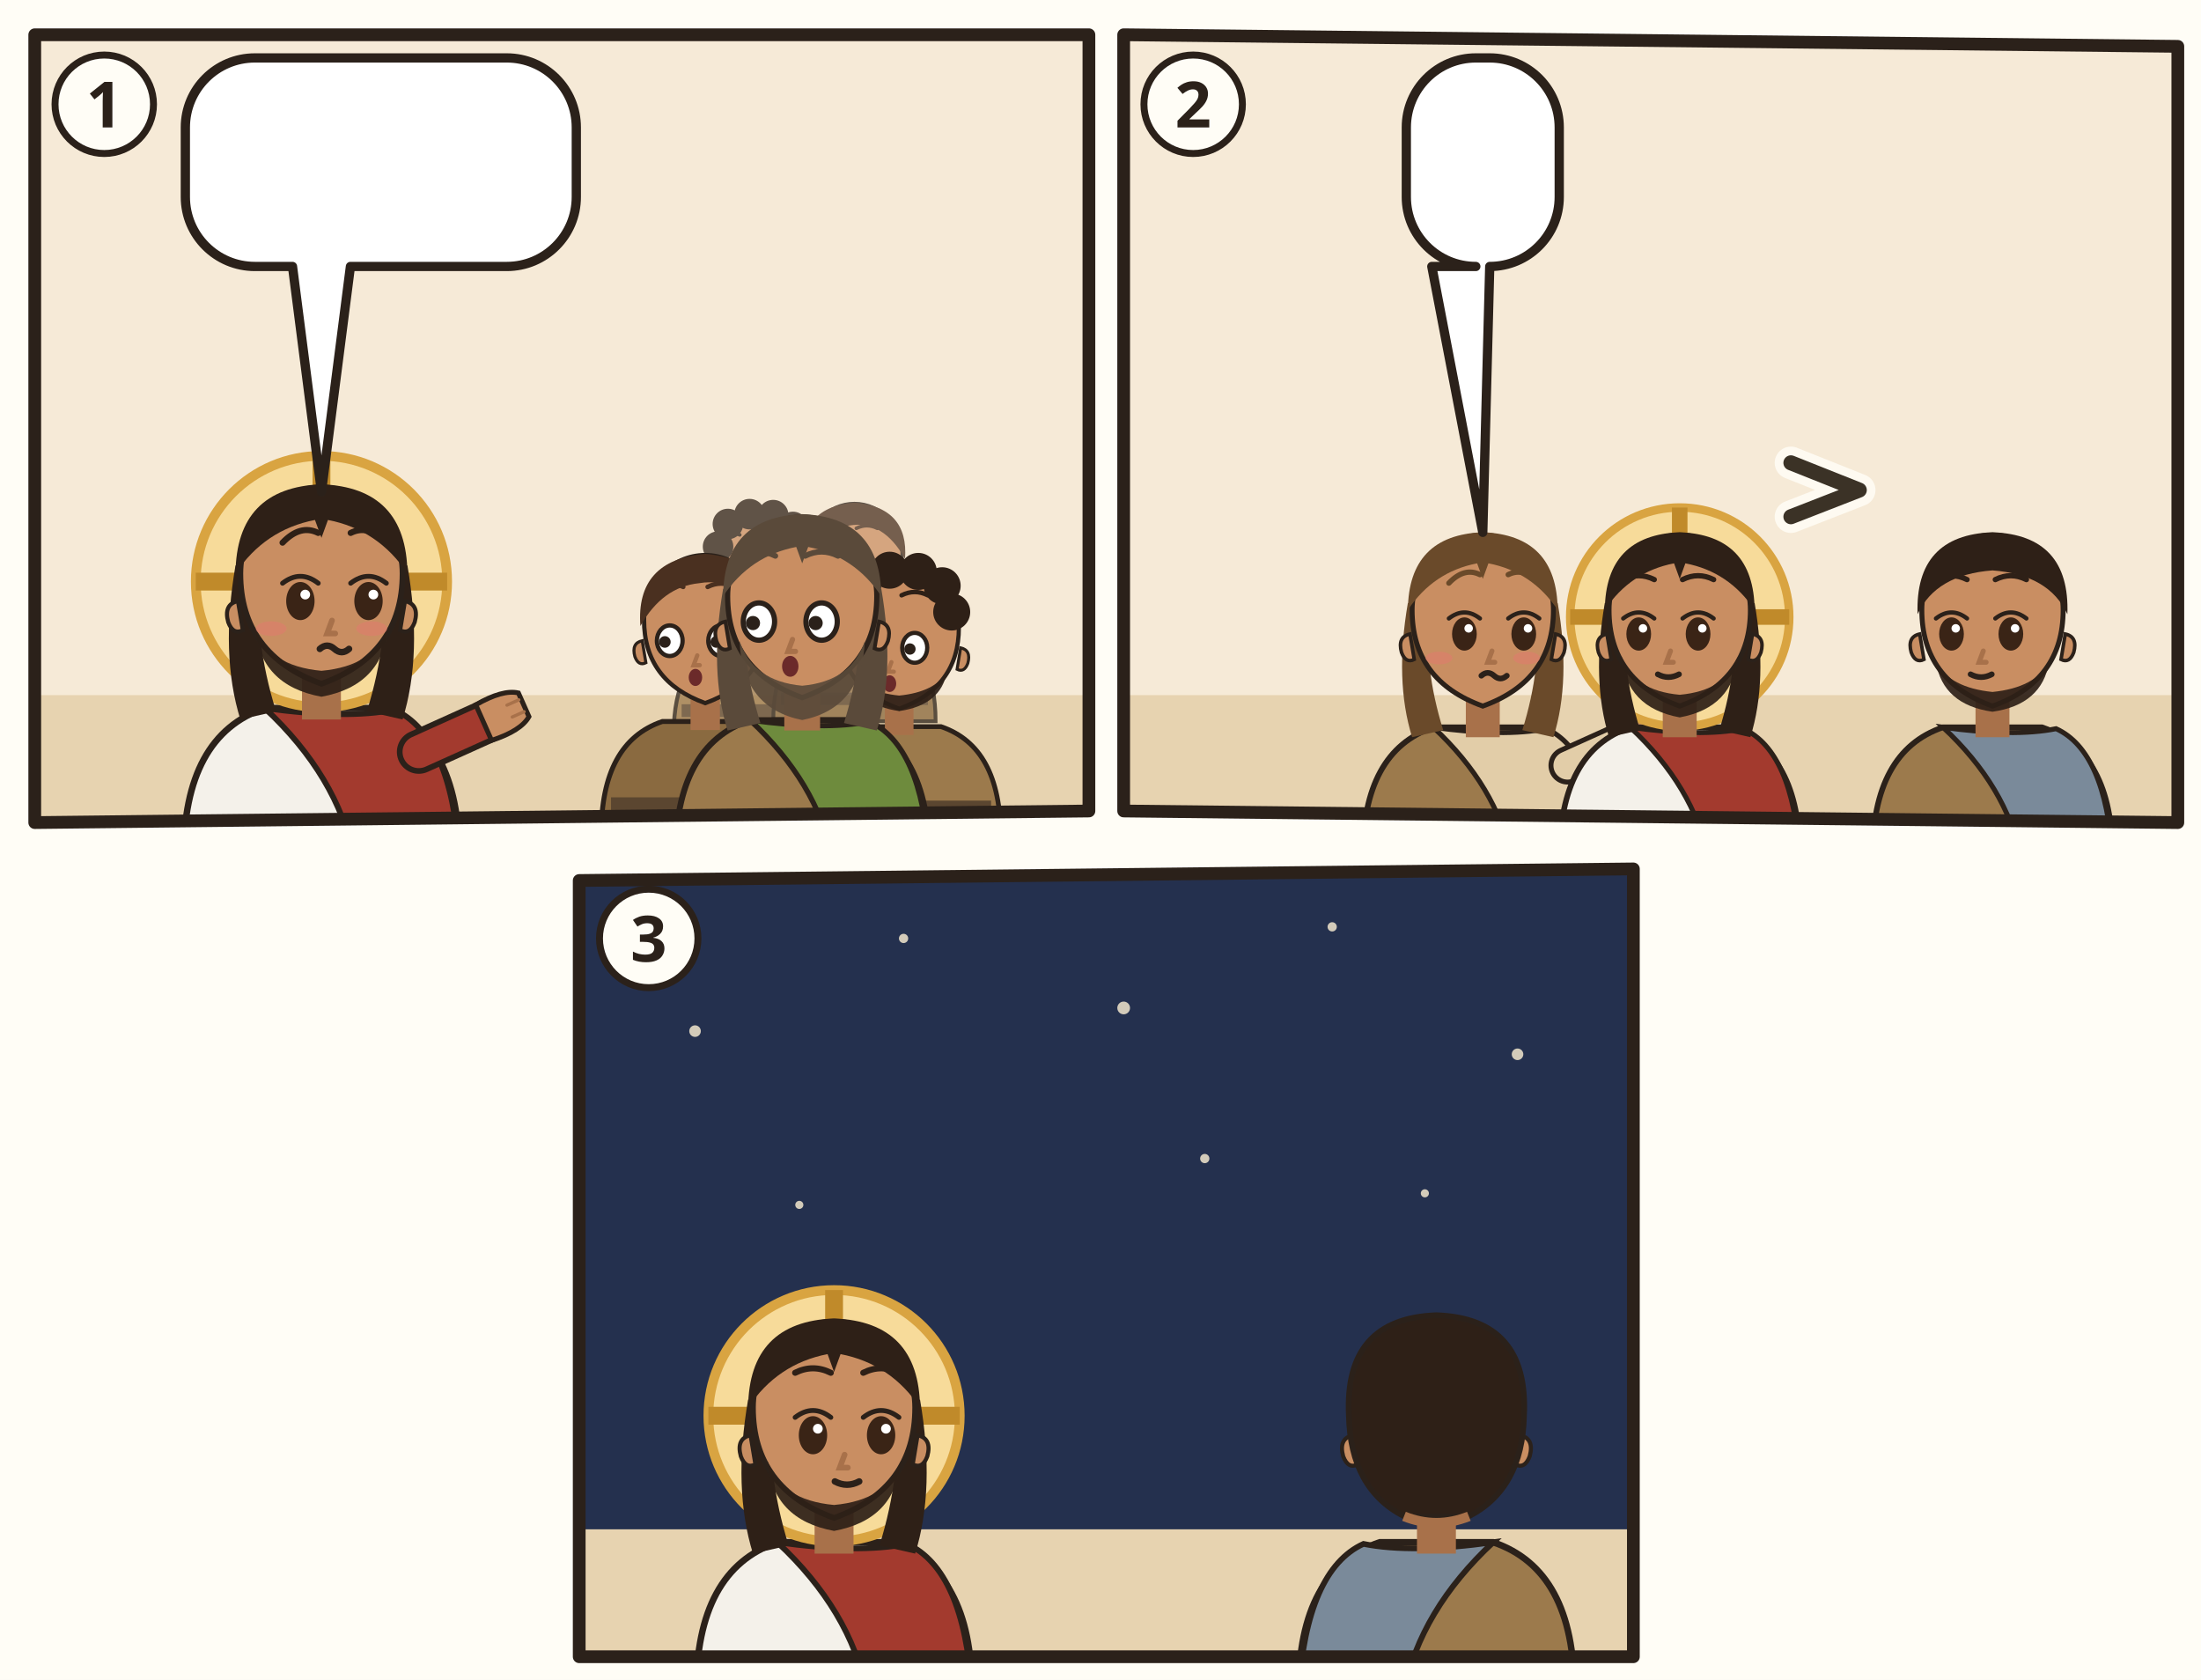
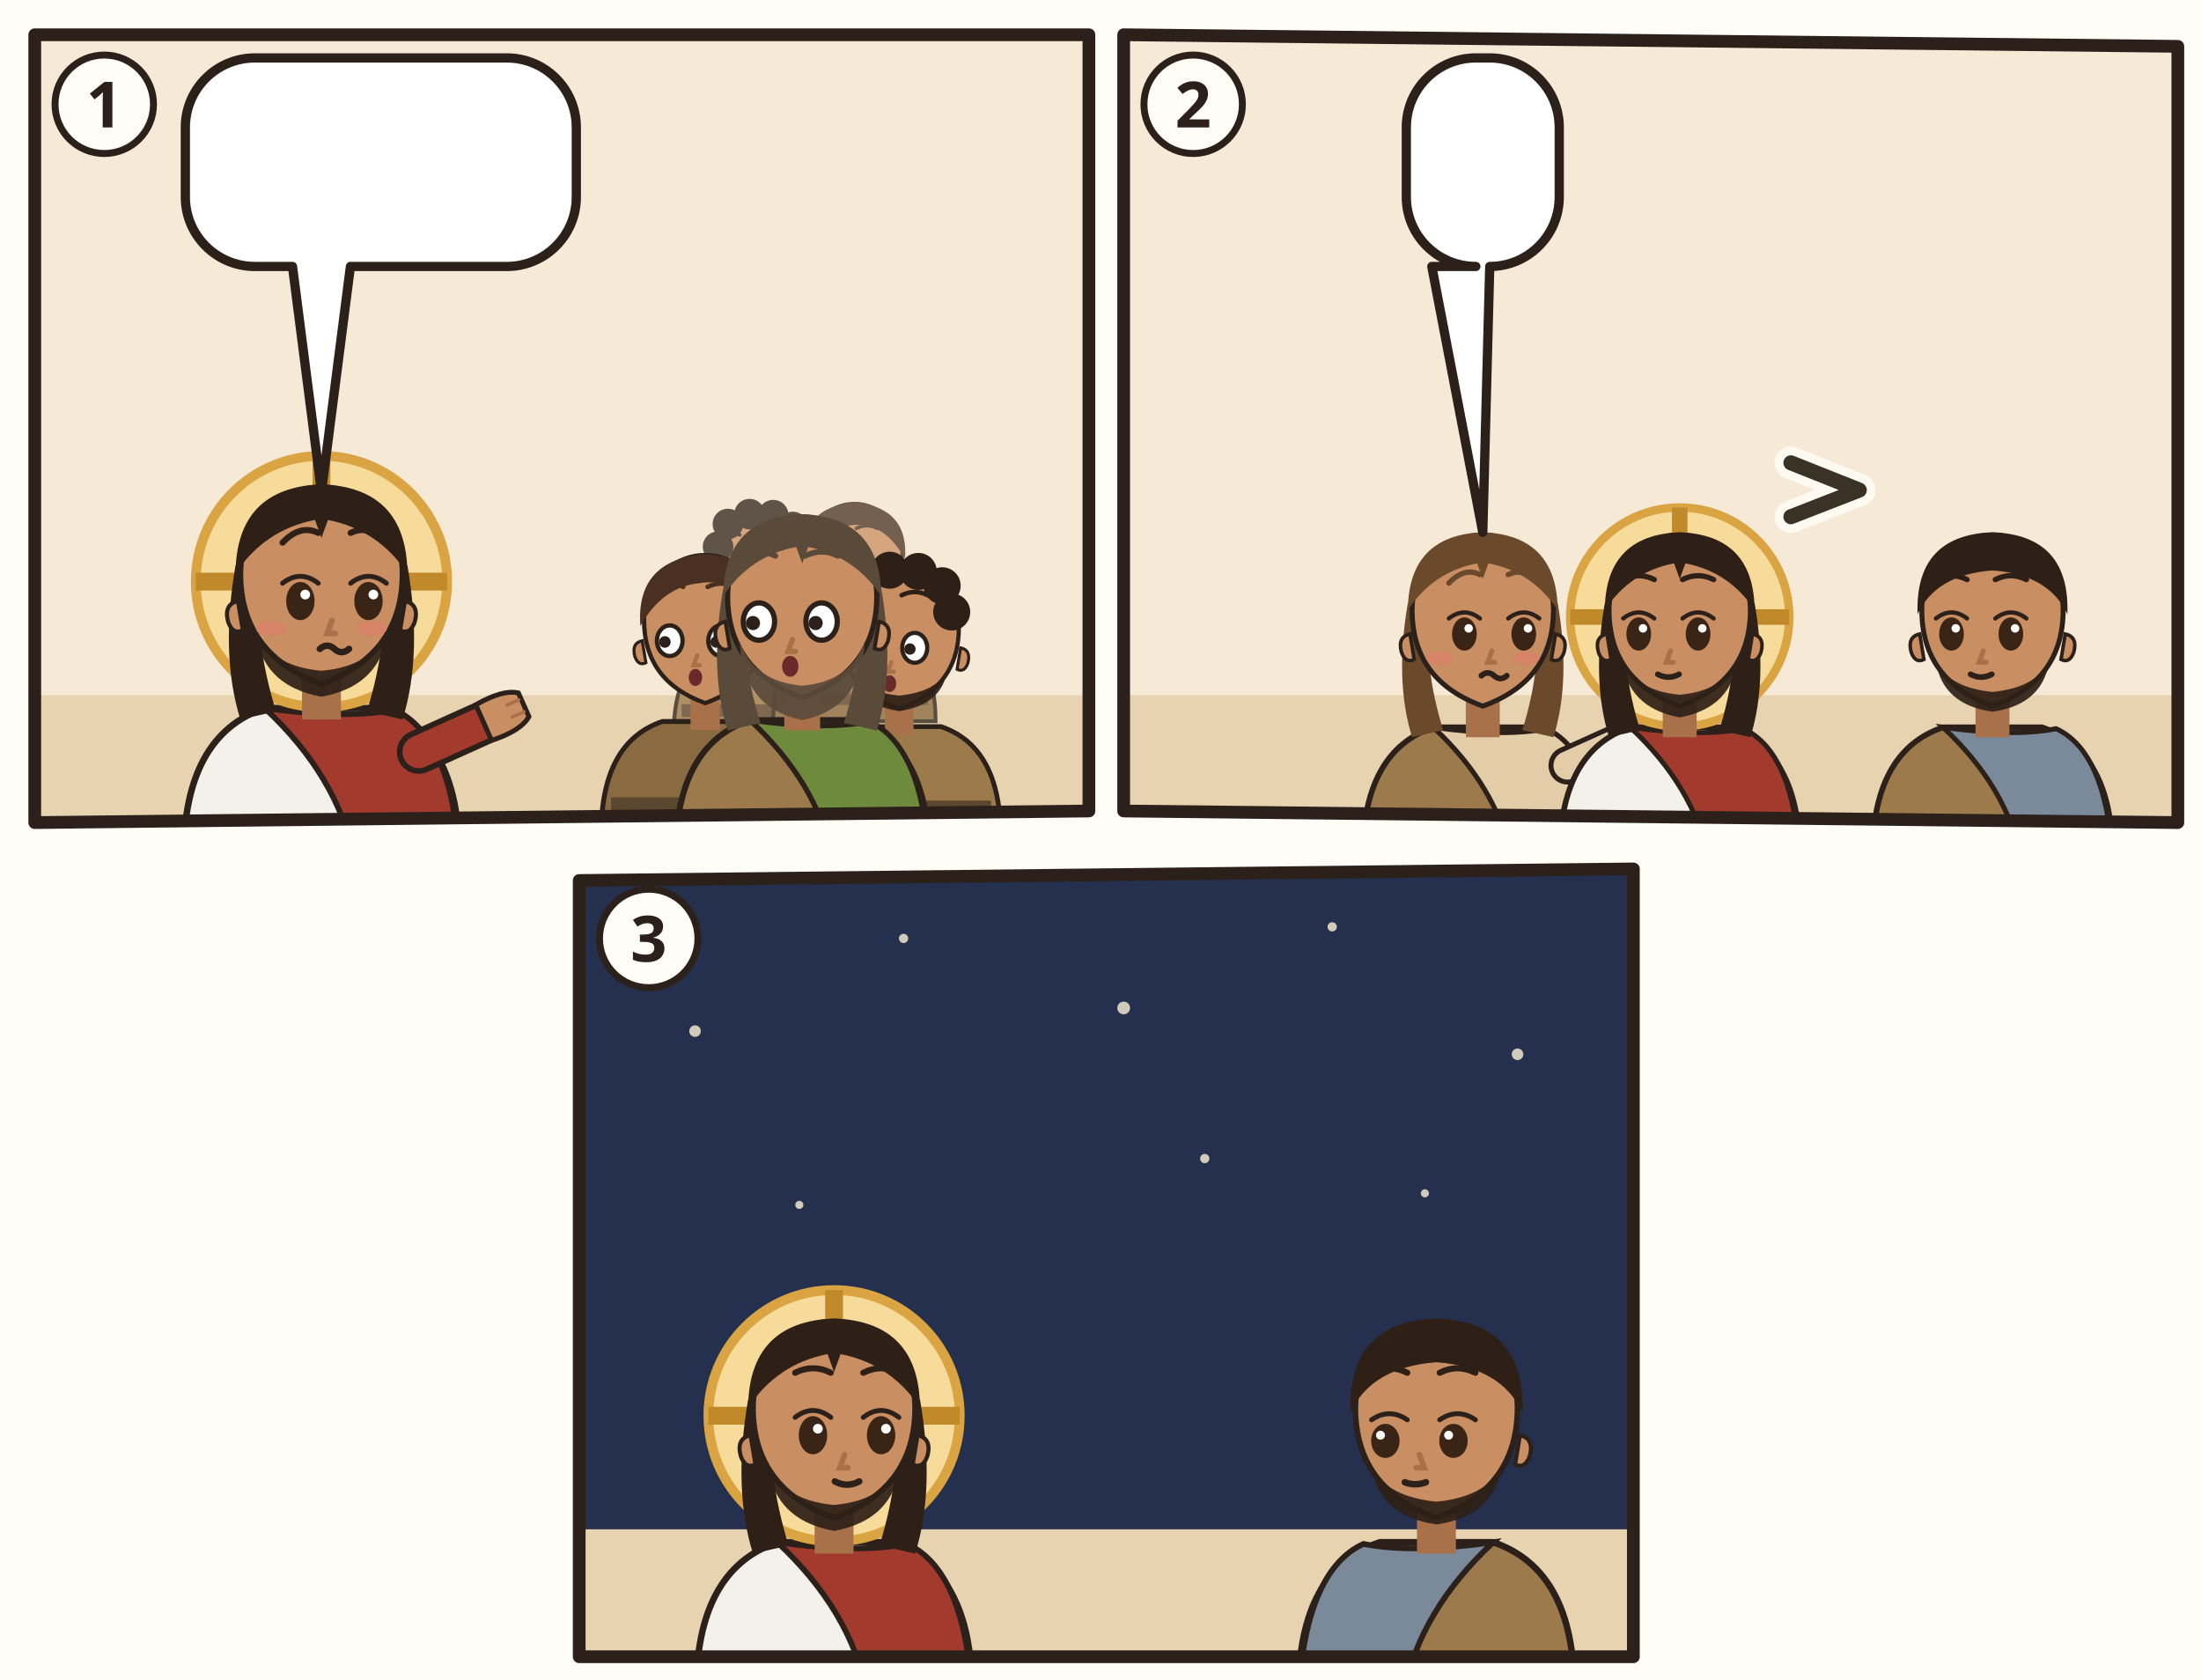
<svg xmlns="http://www.w3.org/2000/svg" viewBox="0 0 380 290">
  <rect width="380" height="290" fill="#FFFDF6" />
  <g transform="translate(4 4)">
    <clipPath id="an-cp-jhn-013-021-030-1">
      <polygon points="2,2 184,2 184,136 2,138" />
    </clipPath>
    <g clip-path="url(#an-cp-jhn-013-021-030-1)">
      <polygon points="2,2 184,2 184,136 2,138" fill="#F6EAD7" />
      <path d="M0 116h186v24H0z" fill="#E7D3B0" />
      <g transform="translate(51.5 96.4) scale(1.4)">
        <path d="M-17 34Q-17 19-7 15.6L7 15.6Q17 19 17 34z" fill="#F4F1EA" stroke="#2B211A" stroke-width=".8" />
        <path d="M-7 15.6Q3 17 9 15.8Q16 19 17 34L4 34Q2 24-7 15.6z" fill="#A33A2E" stroke="#2B211A" stroke-width=".7" />
        <path d="M12 21L21.1 16.9" stroke="#2B211A" stroke-width="5.4" stroke-linecap="round" />
        <path d="M12 21L21.1 16.9" stroke="#A33A2E" stroke-width="4" stroke-linecap="round" />
        <g transform="translate(21.1 16.9) rotate(66)">
          <path d="M-2.4 1.2Q-2.8-2.6-1.6-4.2h3.2Q2.8-2.6 2.4 1.2z" fill="#C98E62" stroke="#2B211A" stroke-width=".6" />
          <path d="M-.8-3.9v1.6M.8-3.9v1.6" stroke="#A8714A" stroke-width=".4" stroke-linecap="round" />
        </g>
        <circle r="15.5" fill="#F7DB9A" stroke="#D9A441" stroke-width="1.2" />
        <path d="M0-15.5v5M-15.5 0h5M15.5 0h-5" stroke="#C08A2A" stroke-width="2.2" />
        <path d="M-10.6 -2Q-12.5 9-10 17L-5.6 16Q-8.4 7-7.6-1z M10.6 -2Q12.5 9 10 17L5.6 16Q8.4 7 7.6-1z" fill="#2E2017" />
        <path d="M-2.4 11h4.8v6h-4.8z" fill="#A8714A" />
        <path d="M-10 -1Q-10 9 0 12.6Q10 9 10 -1A10 10.6 0 0 0 -10 -1z" fill="#C98E62" stroke="#2B211A" stroke-width=".7" />
        <path d="M10.3 2.4q1.8.4 1.2 2.6-.6 1.6-1.8 1z M-10.3 2.4q-1.8.4-1.2 2.6.6 1.6 1.8 1z" fill="#C98E62" stroke="#2B211A" stroke-width=".5" />
        <path d="M-8.2 5.6Q-7.6 12.8 0 14.2Q7.6 12.8 8.2 5.6Q6.6 10.4 0 11Q-6.6 10.4-8.2 5.6z" fill="#2E2017" opacity=".92" />
        <ellipse cx="-2.6" cy="2.4" rx="1.75" ry="2.35" fill="#3A2416" />
        <path d="M-4.8 0.2Q-2.6 -1.5 -0.4 0.2" fill="none" stroke="#2B211A" stroke-width=".6" stroke-linecap="round" />
        <circle cx="-2.0" cy="1.6" r=".6" fill="#FFF" />
        <ellipse cx="5.8" cy="2.4" rx="1.75" ry="2.35" fill="#3A2416" />
        <path d="M3.6 0.2Q5.8 -1.5 8.0 0.2" fill="none" stroke="#2B211A" stroke-width=".6" stroke-linecap="round" />
        <circle cx="6.4" cy="1.6" r=".6" fill="#FFF" />
        <path d="M-4.8 -4.8Q-2.6 -7.1 -0.4 -6.0M3.6 -6.0Q5.8 -7.1 8.0 -4.8" fill="none" stroke="#2E2017" stroke-width=".75" stroke-linecap="round" />
        <path d="M1.3 4.8l-.6 1.6h1" fill="none" stroke="#A8714A" stroke-width=".7" stroke-linecap="round" />
        <ellipse cx="-6.2" cy="5.8" rx="1.9" ry=".9" fill="#E07A6E" opacity=".55" />
        <ellipse cx="6.2" cy="5.8" rx="1.9" ry=".9" fill="#E07A6E" opacity=".55" />
        <path d="M-0.2 8.3q.9-.8 1.8 0t1.8 0" fill="none" stroke="#2B211A" stroke-width=".8" stroke-linecap="round" />
        <path d="M-10.6-1Q-10.5-11.6 0-12Q10.5-11.6 10.6-1Q7-6.4 .8-7.6L0-5.4-.8-7.6Q-7-6.4-10.6-1z" fill="#2E2017" />
      </g>
      <g opacity=".75">
        <g transform="translate(126.772 93.768) scale(0.85008)">
          <path d="M-17 34Q-17 19-7 15.6L7 15.6Q17 19 17 34z" fill="#9C7A4C" stroke="#2B211A" stroke-width=".8" />
          <path d="M-15.4 28h30.8v2.6h-30.8z" fill="#5B4630" />
          <path d="M-2.4 11h4.8v6h-4.8z" fill="#A8714A" />
          <path d="M-10 -1Q-10 9 0 12.6Q10 9 10 -1A10 10.6 0 0 0 -10 -1z" fill="#C98E62" stroke="#2B211A" stroke-width=".7" />
          <path d="M10.3 2.4q1.8.4 1.2 2.6-.6 1.6-1.8 1z M-10.3 2.4q-1.8.4-1.2 2.6.6 1.6 1.8 1z" fill="#C98E62" stroke="#2B211A" stroke-width=".5" />
          <path d="M-8 6.4Q-7 12 0 13Q7 12 8 6.4Q6 9.8 0 10.4Q-6 9.8-8 6.4z" fill="#2E2017" opacity=".92" />
          <ellipse cx="-5.8" cy="2.4" rx="2.1" ry="2.5" fill="#FFF" stroke="#2B211A" stroke-width=".7" />
          <circle cx="-6.6" cy="2.6" r=".95" fill="#2B211A" />
          <ellipse cx="2.6" cy="2.4" rx="2.1" ry="2.5" fill="#FFF" stroke="#2B211A" stroke-width=".7" />
          <circle cx="1.8" cy="2.6" r=".95" fill="#2B211A" />
          <path d="M-8.0 -6.4Q-5.8 -7.5 -3.6 -6.4M0.4 -6.4Q2.6 -7.5 4.8 -6.4" fill="none" stroke="#2E2017" stroke-width=".75" stroke-linecap="round" />
          <path d="M-1.3 4.8l-.6 1.6h1" fill="none" stroke="#A8714A" stroke-width=".7" stroke-linecap="round" />
          <ellipse cx="-1.6" cy="8.4" rx="1.1" ry="1.4" fill="#6B2A2A" />
          <circle cx="-8" cy="-4" r="3.1" fill="#2E2017" />
          <circle cx="-6" cy="-8.6" r="3.1" fill="#2E2017" />
          <circle cx="-1.6" cy="-10.6" r="3.1" fill="#2E2017" />
          <circle cx="3.2" cy="-10.4" r="3.1" fill="#2E2017" />
          <circle cx="7.2" cy="-8" r="3.1" fill="#2E2017" />
          <circle cx="8.8" cy="-3.6" r="3.1" fill="#2E2017" />
        </g>
        <g transform="translate(143.516 92.48) scale(0.82432)">
          <path d="M-17 34Q-17 19-7 15.6L7 15.6Q17 19 17 34z" fill="#8A6A40" stroke="#2B211A" stroke-width=".8" />
          <path d="M-15.4 28h30.8v2.6h-30.8z" fill="#5B4630" />
          <path d="M-2.4 11h4.8v6h-4.8z" fill="#A8714A" />
          <path d="M-10 -1Q-10 9 0 12.6Q10 9 10 -1A10 10.6 0 0 0 -10 -1z" fill="#C98E62" stroke="#2B211A" stroke-width=".7" />
          <path d="M10.3 2.4q1.8.4 1.2 2.6-.6 1.6-1.8 1z M-10.3 2.4q-1.8.4-1.2 2.6.6 1.6 1.8 1z" fill="#C98E62" stroke="#2B211A" stroke-width=".5" />
          <ellipse cx="-5.8" cy="2.4" rx="2.1" ry="2.5" fill="#FFF" stroke="#2B211A" stroke-width=".7" />
          <circle cx="-6.6" cy="2.6" r=".95" fill="#2B211A" />
          <ellipse cx="2.6" cy="2.4" rx="2.1" ry="2.5" fill="#FFF" stroke="#2B211A" stroke-width=".7" />
          <circle cx="1.8" cy="2.6" r=".95" fill="#2B211A" />
          <path d="M-8.0 -6.4Q-5.8 -7.5 -3.6 -6.4M0.4 -6.4Q2.6 -7.5 4.8 -6.4" fill="none" stroke="#4A3020" stroke-width=".75" stroke-linecap="round" />
          <path d="M-1.3 4.8l-.6 1.6h1" fill="none" stroke="#A8714A" stroke-width=".7" stroke-linecap="round" />
          <ellipse cx="-1.6" cy="8.4" rx="1.1" ry="1.4" fill="#6B2A2A" />
          <path d="M-10.6 0Q-11.4-10.8 0-11.8Q11.4-10.8 10.6 0Q6-8.2-1-7Q-7-6.4-10.6 0z" fill="#4A3020" />
        </g>
      </g>
      <g transform="translate(117.756 104.072) scale(1.05616)">
        <path d="M-17 34Q-17 19-7 15.6L7 15.6Q17 19 17 34z" fill="#8A6A40" stroke="#2B211A" stroke-width=".8" />
        <path d="M-15.4 28h30.8v2.6h-30.8z" fill="#5B4630" />
        <path d="M-2.4 11h4.8v6h-4.8z" fill="#A8714A" />
        <path d="M-10 -1Q-10 9 0 12.6Q10 9 10 -1A10 10.6 0 0 0 -10 -1z" fill="#C98E62" stroke="#2B211A" stroke-width=".7" />
        <path d="M10.3 2.4q1.8.4 1.2 2.6-.6 1.6-1.8 1z M-10.3 2.4q-1.8.4-1.2 2.6.6 1.6 1.8 1z" fill="#C98E62" stroke="#2B211A" stroke-width=".5" />
        <ellipse cx="-5.8" cy="2.4" rx="2.1" ry="2.5" fill="#FFF" stroke="#2B211A" stroke-width=".7" />
        <circle cx="-6.6" cy="2.6" r=".95" fill="#2B211A" />
        <ellipse cx="2.6" cy="2.4" rx="2.1" ry="2.5" fill="#FFF" stroke="#2B211A" stroke-width=".7" />
        <circle cx="1.8" cy="2.6" r=".95" fill="#2B211A" />
        <path d="M-8.0 -6.4Q-5.8 -7.5 -3.6 -6.4M0.4 -6.4Q2.6 -7.5 4.8 -6.4" fill="none" stroke="#4A3020" stroke-width=".75" stroke-linecap="round" />
        <path d="M-1.3 4.8l-.6 1.6h1" fill="none" stroke="#A8714A" stroke-width=".7" stroke-linecap="round" />
        <ellipse cx="-1.6" cy="8.4" rx="1.1" ry="1.4" fill="#6B2A2A" />
        <path d="M-10.6 0Q-11.4-10.8 0-11.8Q11.4-10.8 10.6 0Q6-8.2-1-7Q-7-6.4-10.6 0z" fill="#4A3020" />
      </g>
      <g transform="translate(151.244 105.36) scale(1.0304)">
        <path d="M-17 34Q-17 19-7 15.6L7 15.6Q17 19 17 34z" fill="#9C7A4C" stroke="#2B211A" stroke-width=".8" />
        <path d="M-15.4 28h30.8v2.6h-30.8z" fill="#5B4630" />
        <path d="M-2.4 11h4.8v6h-4.8z" fill="#A8714A" />
        <path d="M-10 -1Q-10 9 0 12.6Q10 9 10 -1A10 10.6 0 0 0 -10 -1z" fill="#C98E62" stroke="#2B211A" stroke-width=".7" />
        <path d="M10.3 2.4q1.8.4 1.2 2.6-.6 1.6-1.8 1z M-10.3 2.4q-1.8.4-1.2 2.6.6 1.6 1.8 1z" fill="#C98E62" stroke="#2B211A" stroke-width=".5" />
        <path d="M-8 6.4Q-7 12 0 13Q7 12 8 6.4Q6 9.8 0 10.4Q-6 9.8-8 6.4z" fill="#2E2017" opacity=".92" />
        <ellipse cx="-5.8" cy="2.4" rx="2.1" ry="2.5" fill="#FFF" stroke="#2B211A" stroke-width=".7" />
        <circle cx="-6.6" cy="2.6" r=".95" fill="#2B211A" />
        <ellipse cx="2.6" cy="2.4" rx="2.1" ry="2.5" fill="#FFF" stroke="#2B211A" stroke-width=".7" />
        <circle cx="1.8" cy="2.6" r=".95" fill="#2B211A" />
        <path d="M-8.0 -6.4Q-5.8 -7.5 -3.6 -6.4M0.4 -6.4Q2.6 -7.5 4.8 -6.4" fill="none" stroke="#2E2017" stroke-width=".75" stroke-linecap="round" />
        <path d="M-1.3 4.8l-.6 1.6h1" fill="none" stroke="#A8714A" stroke-width=".7" stroke-linecap="round" />
        <ellipse cx="-1.6" cy="8.4" rx="1.1" ry="1.4" fill="#6B2A2A" />
        <circle cx="-8" cy="-4" r="3.1" fill="#2E2017" />
        <circle cx="-6" cy="-8.6" r="3.1" fill="#2E2017" />
        <circle cx="-1.6" cy="-10.6" r="3.1" fill="#2E2017" />
        <circle cx="3.2" cy="-10.4" r="3.1" fill="#2E2017" />
        <circle cx="7.2" cy="-8" r="3.1" fill="#2E2017" />
        <circle cx="8.8" cy="-3.6" r="3.1" fill="#2E2017" />
      </g>
      <g transform="translate(134.5 100.208) scale(1.288)">
        <path d="M-17 34Q-17 19-7 15.6L7 15.6Q17 19 17 34z" fill="#9C7A4C" stroke="#2B211A" stroke-width=".8" />
        <path d="M-7 15.6Q3 17 9 15.8Q16 19 17 34L4 34Q2 24-7 15.6z" fill="#6E8B3D" stroke="#2B211A" stroke-width=".7" />
        <path d="M-10.6 -2Q-12.5 9-10 17L-5.6 16Q-8.4 7-7.6-1z M10.6 -2Q12.5 9 10 17L5.6 16Q8.4 7 7.6-1z" fill="#5A4A3A" />
        <path d="M-2.4 11h4.8v6h-4.8z" fill="#A8714A" />
        <path d="M-10 -1Q-10 9 0 12.6Q10 9 10 -1A10 10.6 0 0 0 -10 -1z" fill="#C98E62" stroke="#2B211A" stroke-width=".7" />
        <path d="M10.3 2.4q1.8.4 1.2 2.6-.6 1.6-1.8 1z M-10.3 2.4q-1.8.4-1.2 2.6.6 1.6 1.8 1z" fill="#C98E62" stroke="#2B211A" stroke-width=".5" />
        <path d="M-8.4 5Q-8 14 0 15.6Q8 14 8.4 5Q6.6 10.4 0 11Q-6.6 10.4-8.4 5z" fill="#5A4A3A" opacity=".92" />
        <ellipse cx="-5.8" cy="2.4" rx="2.1" ry="2.5" fill="#FFF" stroke="#2B211A" stroke-width=".7" />
        <circle cx="-6.6" cy="2.6" r=".95" fill="#2B211A" />
        <ellipse cx="2.6" cy="2.4" rx="2.1" ry="2.5" fill="#FFF" stroke="#2B211A" stroke-width=".7" />
        <circle cx="1.8" cy="2.6" r=".95" fill="#2B211A" />
        <path d="M-8.0 -6.4Q-5.8 -7.5 -3.6 -6.4M0.4 -6.4Q2.6 -7.5 4.8 -6.4" fill="none" stroke="#5A4A3A" stroke-width=".75" stroke-linecap="round" />
        <path d="M-1.3 4.8l-.6 1.6h1" fill="none" stroke="#A8714A" stroke-width=".7" stroke-linecap="round" />
        <ellipse cx="-1.6" cy="8.4" rx="1.1" ry="1.4" fill="#6B2A2A" />
        <path d="M-10.6-1Q-10.5-11.6 0-12Q10.5-11.6 10.6-1Q7-6.4 .8-7.6L0-5.4-.8-7.6Q-7-6.4-10.6-1z" fill="#5A4A3A" />
      </g>
      <use href="#an-z-nicht-verstehen" x="124.5" y="65.8" width="20" height="16" />
      <g>
        <path d="M40 6H83.5A12 12 0 0 1 95.5 18V30A12 12 0 0 1 83.5 42L56.5 42L51.5 80.9L46.5 42H40A12 12 0 0 1 28 30V18A12 12 0 0 1 40 6Z" fill="#FFFFFF" stroke="#2B211A" stroke-width="1.6" stroke-linejoin="round" />
        <use href="#an-p-juenger" x="34" y="12" width="16.9" height="24" />
        <use href="#an-z-ausliefern" x="55.9" y="12" width="33.6" height="24" />
      </g>
    </g>
    <polygon points="2,2 184,2 184,136 2,138" fill="none" stroke="#2B211A" stroke-width="2.2" stroke-linejoin="round" />
    <circle cx="14" cy="14" r="8.5" fill="#FFFDF6" stroke="#2B211A" stroke-width="1.2" />
    <text x="14" y="18" text-anchor="middle" font-family="sans-serif" font-size="11" font-weight="700" fill="#2B211A">1</text>
  </g>
  <g transform="translate(192 4)">
    <clipPath id="an-cp-jhn-013-021-030-2">
      <polygon points="2,2 184,4 184,138 2,136" />
    </clipPath>
    <g clip-path="url(#an-cp-jhn-013-021-030-2)">
      <polygon points="2,2 184,4 184,138 2,136" fill="#F6EAD7" />
      <path d="M0 116h186v24H0z" fill="#E7D3B0" />
      <g transform="translate(64 102.52) scale(1.22)">
        <path d="M-17 34Q-17 19-7 15.6L7 15.6Q17 19 17 34z" fill="#9C7A4C" stroke="#2B211A" stroke-width=".8" />
        <path d="M-7 15.6Q3 17 9 15.8Q16 19 17 34L4 34Q2 24-7 15.6z" fill="#E2CDA8" stroke="#2B211A" stroke-width=".7" />
        <path d="M12 21L21.1 16.9" stroke="#2B211A" stroke-width="5.4" stroke-linecap="round" />
        <path d="M12 21L21.1 16.9" stroke="#E2CDA8" stroke-width="4" stroke-linecap="round" />
        <g transform="translate(21.1 16.9) rotate(66)">
          <path d="M-2.4 1.2Q-2.8-2.6-1.6-4.2h3.2Q2.8-2.6 2.4 1.2z" fill="#C98E62" stroke="#2B211A" stroke-width=".6" />
          <path d="M-.8-3.9v1.6M.8-3.9v1.6" stroke="#A8714A" stroke-width=".4" stroke-linecap="round" />
        </g>
        <path d="M-10.6 -2Q-12.5 9-10 17L-5.6 16Q-8.4 7-7.6-1z M10.6 -2Q12.5 9 10 17L5.6 16Q8.4 7 7.6-1z" fill="#6A4A2A" />
        <path d="M-2.4 11h4.8v6h-4.8z" fill="#A8714A" />
        <path d="M-10 -1Q-10 9 0 12.6Q10 9 10 -1A10 10.6 0 0 0 -10 -1z" fill="#C98E62" stroke="#2B211A" stroke-width=".7" />
        <path d="M10.3 2.4q1.8.4 1.2 2.6-.6 1.6-1.8 1z M-10.3 2.4q-1.8.4-1.2 2.6.6 1.6 1.8 1z" fill="#C98E62" stroke="#2B211A" stroke-width=".5" />
        <ellipse cx="-2.6" cy="2.4" rx="1.75" ry="2.35" fill="#3A2416" />
        <path d="M-4.8 0.2Q-2.6 -1.5 -0.4 0.2" fill="none" stroke="#2B211A" stroke-width=".6" stroke-linecap="round" />
        <circle cx="-2.0" cy="1.6" r=".6" fill="#FFF" />
        <ellipse cx="5.8" cy="2.4" rx="1.75" ry="2.35" fill="#3A2416" />
        <path d="M3.6 0.2Q5.8 -1.5 8.0 0.2" fill="none" stroke="#2B211A" stroke-width=".6" stroke-linecap="round" />
        <circle cx="6.4" cy="1.6" r=".6" fill="#FFF" />
        <path d="M-4.8 -4.8Q-2.6 -7.1 -0.4 -6.0M3.6 -6.0Q5.8 -7.1 8.0 -4.8" fill="none" stroke="#6A4A2A" stroke-width=".75" stroke-linecap="round" />
        <path d="M1.3 4.8l-.6 1.6h1" fill="none" stroke="#A8714A" stroke-width=".7" stroke-linecap="round" />
        <ellipse cx="-6.2" cy="5.8" rx="1.9" ry=".9" fill="#E07A6E" opacity=".55" />
        <ellipse cx="6.2" cy="5.8" rx="1.9" ry=".9" fill="#E07A6E" opacity=".55" />
        <path d="M-0.2 8.3q.9-.8 1.8 0t1.8 0" fill="none" stroke="#2B211A" stroke-width=".8" stroke-linecap="round" />
        <path d="M-10.6-1Q-10.5-11.6 0-12Q10.5-11.6 10.6-1Q7-6.4 .8-7.6L0-5.4-.8-7.6Q-7-6.4-10.6-1z" fill="#6A4A2A" />
      </g>
      <g transform="translate(98 102.52) scale(1.22)">
        <path d="M-17 34Q-17 19-7 15.6L7 15.6Q17 19 17 34z" fill="#F4F1EA" stroke="#2B211A" stroke-width=".8" />
        <path d="M-7 15.6Q3 17 9 15.8Q16 19 17 34L4 34Q2 24-7 15.6z" fill="#A33A2E" stroke="#2B211A" stroke-width=".7" />
        <circle r="15.5" fill="#F7DB9A" stroke="#D9A441" stroke-width="1.2" />
        <path d="M0-15.5v5M-15.5 0h5M15.5 0h-5" stroke="#C08A2A" stroke-width="2.2" />
        <path d="M-10.6 -2Q-12.5 9-10 17L-5.6 16Q-8.4 7-7.6-1z M10.6 -2Q12.5 9 10 17L5.6 16Q8.4 7 7.6-1z" fill="#2E2017" />
        <path d="M-2.4 11h4.8v6h-4.8z" fill="#A8714A" />
        <path d="M-10 -1Q-10 9 0 12.6Q10 9 10 -1A10 10.6 0 0 0 -10 -1z" fill="#C98E62" stroke="#2B211A" stroke-width=".7" />
        <path d="M10.3 2.4q1.8.4 1.2 2.6-.6 1.6-1.8 1z M-10.3 2.4q-1.8.4-1.2 2.6.6 1.6 1.8 1z" fill="#C98E62" stroke="#2B211A" stroke-width=".5" />
        <path d="M-8.2 5.6Q-7.6 12.8 0 14.2Q7.6 12.8 8.2 5.6Q6.6 10.4 0 11Q-6.6 10.4-8.2 5.6z" fill="#2E2017" opacity=".92" />
        <ellipse cx="-5.8" cy="2.4" rx="1.75" ry="2.35" fill="#3A2416" />
        <path d="M-8.0 0.2Q-5.8 -1.5 -3.6 0.2" fill="none" stroke="#2B211A" stroke-width=".6" stroke-linecap="round" />
        <circle cx="-5.2" cy="1.6" r=".6" fill="#FFF" />
        <ellipse cx="2.6" cy="2.4" rx="1.75" ry="2.35" fill="#3A2416" />
        <path d="M0.4 0.2Q2.6 -1.5 4.8 0.2" fill="none" stroke="#2B211A" stroke-width=".6" stroke-linecap="round" />
        <circle cx="3.2" cy="1.6" r=".6" fill="#FFF" />
        <path d="M-8.0 -5.3Q-5.8 -6.4 -3.6 -5.3M0.4 -5.3Q2.6 -6.4 4.8 -5.3" fill="none" stroke="#2E2017" stroke-width=".75" stroke-linecap="round" />
        <path d="M-1.3 4.8l-.6 1.6h1" fill="none" stroke="#A8714A" stroke-width=".7" stroke-linecap="round" />
        <path d="M-3.1 8.1Q-1.6 8.9 -0.1 8.1" fill="none" stroke="#2B211A" stroke-width=".8" stroke-linecap="round" />
        <path d="M-10.6-1Q-10.5-11.6 0-12Q10.5-11.6 10.6-1Q7-6.4 .8-7.6L0-5.4-.8-7.6Q-7-6.4-10.6-1z" fill="#2E2017" />
        <use href="#an-brot" x="-4" y="13" width="16" height="12" />
      </g>
      <g transform="translate(152 102.52) scale(1.22)">
        <path d="M-17 34Q-17 19-7 15.6L7 15.6Q17 19 17 34z" fill="#9C7A4C" stroke="#2B211A" stroke-width=".8" />
        <path d="M-7 15.6Q3 17 9 15.8Q16 19 17 34L4 34Q2 24-7 15.6z" fill="#7A8A9A" stroke="#2B211A" stroke-width=".7" />
        <path d="M-2.4 11h4.8v6h-4.8z" fill="#A8714A" />
        <path d="M-10 -1Q-10 9 0 12.6Q10 9 10 -1A10 10.6 0 0 0 -10 -1z" fill="#C98E62" stroke="#2B211A" stroke-width=".7" />
        <path d="M10.3 2.4q1.8.4 1.2 2.6-.6 1.6-1.8 1z M-10.3 2.4q-1.8.4-1.2 2.6.6 1.6 1.8 1z" fill="#C98E62" stroke="#2B211A" stroke-width=".5" />
        <path d="M-8 6.4Q-7 12.4 0 13.4Q7 12.4 8 6.4Q6 10 0 10.6Q-6 10-8 6.4z" fill="#2E2017" opacity=".92" />
        <ellipse cx="-5.8" cy="2.4" rx="1.75" ry="2.35" fill="#3A2416" />
        <path d="M-8.0 0.2Q-5.8 -1.5 -3.6 0.2" fill="none" stroke="#2B211A" stroke-width=".6" stroke-linecap="round" />
        <circle cx="-5.2" cy="1.6" r=".6" fill="#FFF" />
        <ellipse cx="2.6" cy="2.4" rx="1.75" ry="2.35" fill="#3A2416" />
        <path d="M0.4 0.2Q2.6 -1.5 4.8 0.2" fill="none" stroke="#2B211A" stroke-width=".6" stroke-linecap="round" />
        <circle cx="3.2" cy="1.6" r=".6" fill="#FFF" />
        <path d="M-8.0 -5.3Q-5.8 -6.4 -3.6 -5.3M0.4 -5.3Q2.6 -6.4 4.8 -5.3" fill="none" stroke="#2E2017" stroke-width=".75" stroke-linecap="round" />
        <path d="M-1.3 4.8l-.6 1.6h1" fill="none" stroke="#A8714A" stroke-width=".7" stroke-linecap="round" />
        <path d="M-3.1 8.1Q-1.6 8.9 -0.1 8.1" fill="none" stroke="#2B211A" stroke-width=".8" stroke-linecap="round" />
        <path d="M-10.6-.4Q-11-11.6 0-12Q11-11.6 10.6-.4Q8-6 0-6.6Q-8-6-10.6-.4z" fill="#2E2017" />
        <use href="#an-a-kasse" x="1" y="16" width="14" height="14" />
      </g>
      <path d="M117.2 85.2L129.0 80.6L117.2 75.9" fill="none" stroke="#FFFDF6" stroke-width="5.6" stroke-linecap="round" stroke-linejoin="round" opacity=".85" />
      <path d="M117.2 85.2L129.0 80.6L117.2 75.9" fill="none" stroke="#3B3226" stroke-width="2.6" stroke-linecap="round" stroke-linejoin="round" />
      <g>
        <path d="M62.8 6H65.2A12 12 0 0 1 77.2 18V30A12 12 0 0 1 65.2 42L65.2 42L64 87.9L55.2 42H62.8A12 12 0 0 1 50.8 30V18A12 12 0 0 1 62.8 6Z" fill="#FFFFFF" stroke="#2B211A" stroke-width="1.6" stroke-linejoin="round" />
        <use href="#an-z-frage" x="56.8" y="12" width="14.4" height="24" />
      </g>
    </g>
    <polygon points="2,2 184,4 184,138 2,136" fill="none" stroke="#2B211A" stroke-width="2.2" stroke-linejoin="round" />
    <circle cx="14" cy="14" r="8.5" fill="#FFFDF6" stroke="#2B211A" stroke-width="1.2" />
    <text x="14" y="18" text-anchor="middle" font-family="sans-serif" font-size="11" font-weight="700" fill="#2B211A">2</text>
  </g>
  <g transform="translate(98 148)">
    <clipPath id="an-cp-jhn-013-021-030-3">
      <polygon points="2,4 184,2 184,138 2,138" />
    </clipPath>
    <g clip-path="url(#an-cp-jhn-013-021-030-3)">
      <polygon points="2,4 184,2 184,138 2,138" fill="#F6EAD7" />
      <rect x="0" y="0" width="186" height="118" fill="#24304E" />
      <circle cx="22" cy="30" r="1" fill="#F2E6CC" opacity=".85" />
      <circle cx="58" cy="14" r="0.8" fill="#F2E6CC" opacity=".85" />
      <circle cx="96" cy="26" r="1.1" fill="#F2E6CC" opacity=".85" />
      <circle cx="132" cy="12" r="0.8" fill="#F2E6CC" opacity=".85" />
      <circle cx="164" cy="34" r="1" fill="#F2E6CC" opacity=".85" />
      <circle cx="148" cy="58" r="0.7" fill="#F2E6CC" opacity=".85" />
      <circle cx="40" cy="60" r="0.7" fill="#F2E6CC" opacity=".85" />
      <circle cx="110" cy="52" r="0.8" fill="#F2E6CC" opacity=".85" />
      <path d="M0 116h186v24H0z" fill="#E7D3B0" />
      <use href="#an-satan" x="148" y="78" width="34" height="42" opacity=".6" />
      <g transform="translate(46 96.4) scale(1.4)">
        <path d="M-17 34Q-17 19-7 15.6L7 15.6Q17 19 17 34z" fill="#F4F1EA" stroke="#2B211A" stroke-width=".8" />
        <path d="M-7 15.6Q3 17 9 15.8Q16 19 17 34L4 34Q2 24-7 15.6z" fill="#A33A2E" stroke="#2B211A" stroke-width=".7" />
        <circle r="15.5" fill="#F7DB9A" stroke="#D9A441" stroke-width="1.2" />
        <path d="M0-15.5v5M-15.5 0h5M15.5 0h-5" stroke="#C08A2A" stroke-width="2.2" />
        <path d="M-10.6 -2Q-12.5 9-10 17L-5.6 16Q-8.4 7-7.6-1z M10.6 -2Q12.5 9 10 17L5.6 16Q8.4 7 7.6-1z" fill="#2E2017" />
        <path d="M-2.4 11h4.8v6h-4.8z" fill="#A8714A" />
        <path d="M-10 -1Q-10 9 0 12.6Q10 9 10 -1A10 10.6 0 0 0 -10 -1z" fill="#C98E62" stroke="#2B211A" stroke-width=".7" />
        <path d="M10.3 2.4q1.8.4 1.2 2.6-.6 1.6-1.8 1z M-10.3 2.4q-1.8.4-1.2 2.6.6 1.6 1.8 1z" fill="#C98E62" stroke="#2B211A" stroke-width=".5" />
        <path d="M-8.2 5.6Q-7.6 12.8 0 14.2Q7.6 12.8 8.2 5.6Q6.6 10.4 0 11Q-6.6 10.4-8.2 5.6z" fill="#2E2017" opacity=".92" />
        <ellipse cx="-2.6" cy="2.4" rx="1.75" ry="2.35" fill="#3A2416" />
        <path d="M-4.8 0.2Q-2.6 -1.5 -0.4 0.2" fill="none" stroke="#2B211A" stroke-width=".6" stroke-linecap="round" />
        <circle cx="-2.0" cy="1.6" r=".6" fill="#FFF" />
        <ellipse cx="5.8" cy="2.4" rx="1.75" ry="2.35" fill="#3A2416" />
        <path d="M3.6 0.2Q5.8 -1.5 8.0 0.2" fill="none" stroke="#2B211A" stroke-width=".6" stroke-linecap="round" />
        <circle cx="6.4" cy="1.6" r=".6" fill="#FFF" />
        <path d="M-4.8 -5.3Q-2.6 -6.4 -0.4 -5.3M3.6 -5.3Q5.8 -6.4 8.0 -5.3" fill="none" stroke="#2E2017" stroke-width=".75" stroke-linecap="round" />
        <path d="M1.3 4.8l-.6 1.6h1" fill="none" stroke="#A8714A" stroke-width=".7" stroke-linecap="round" />
        <path d="M0.1 8.1Q1.6 8.9 3.1 8.1" fill="none" stroke="#2B211A" stroke-width=".8" stroke-linecap="round" />
        <path d="M-10.6-1Q-10.5-11.6 0-12Q10.5-11.6 10.6-1Q7-6.4 .8-7.6L0-5.4-.8-7.6Q-7-6.4-10.6-1z" fill="#2E2017" />
      </g>
      <g transform="translate(150 96.4) scale(1.4) scale(-1 1)">
        <path d="M-17 34Q-17 19-7 15.6L7 15.6Q17 19 17 34z" fill="#9C7A4C" stroke="#2B211A" stroke-width=".8" />
        <path d="M-7 15.6Q3 17 9 15.8Q16 19 17 34L4 34Q2 24-7 15.6z" fill="#7A8A9A" stroke="#2B211A" stroke-width=".7" />
        <path d="M-2.4 11h4.8v6h-4.8z" fill="#A8714A" />
        <path d="M-10 -1Q-10 9 0 12.6Q10 9 10 -1A10 10.6 0 0 0 -10 -1z" fill="#C98E62" stroke="#2B211A" stroke-width=".7" />
-         <path d="M10.3 2.4q1.8.4 1.2 2.6-.6 1.6-1.8 1z M-10.3 2.4q-1.8.4-1.2 2.6.6 1.6 1.8 1z" fill="#C98E62" stroke="#2B211A" stroke-width=".5" />
+         <path d="M-10.3 2.4q-1.8.4-1.2 2.6.6 1.6 1.8 1z" fill="#C98E62" stroke="#2B211A" stroke-width=".5" />
        <path d="M-8 6.4Q-7 12.4 0 13.4Q7 12.4 8 6.4Q6 10 0 10.6Q-6 10-8 6.4z" fill="#2E2017" opacity=".92" />
-         <ellipse cx="-5.3" cy="3.1" rx="1.75" ry="2.1" fill="#3A2416" />
-         <path d="M-8.0 0.5Q-5.8 -1.0 -3.6 0.5" fill="none" stroke="#2B211A" stroke-width=".6" stroke-linecap="round" />
-         <circle cx="-4.7" cy="2.4" r=".55" fill="#FFF" />
-         <ellipse cx="3.1" cy="3.1" rx="1.75" ry="2.1" fill="#3A2416" />
-         <path d="M0.4 0.5Q2.6 -1.0 4.8 0.5" fill="none" stroke="#2B211A" stroke-width=".6" stroke-linecap="round" />
-         <circle cx="3.7" cy="2.4" r=".55" fill="#FFF" />
-         <path d="M-8.0 -5.3Q-5.8 -6.4 -3.6 -5.3M0.4 -5.3Q2.6 -6.4 4.8 -5.3" fill="none" stroke="#2E2017" stroke-width=".75" stroke-linecap="round" />
-         <path d="M-1.3 4.8l-.6 1.6h1" fill="none" stroke="#A8714A" stroke-width=".7" stroke-linecap="round" />
-         <path d="M-2.9 8.2Q-1.6 8.7 -0.3 8.2" fill="none" stroke="#2B211A" stroke-width=".8" stroke-linecap="round" />
+         <ellipse cx="-2.1" cy="3.1" rx="1.75" ry="2.1" fill="#3A2416" />
+         <path d="M-4.8 0.5Q-2.6 -1.0 -0.4 0.5" fill="none" stroke="#2B211A" stroke-width=".6" stroke-linecap="round" />
+         <circle cx="-1.5" cy="2.4" r=".55" fill="#FFF" />
+         <ellipse cx="6.3" cy="3.1" rx="1.75" ry="2.1" fill="#3A2416" />
+         <path d="M3.6 0.5Q5.8 -1.0 8.0 0.5" fill="none" stroke="#2B211A" stroke-width=".6" stroke-linecap="round" />
+         <circle cx="6.9" cy="2.4" r=".55" fill="#FFF" />
+         <path d="M-4.8 -5.3Q-2.6 -6.4 -0.4 -5.3M3.6 -5.3Q5.8 -6.4 8.0 -5.3" fill="none" stroke="#2E2017" stroke-width=".75" stroke-linecap="round" />
+         <path d="M2.1 4.8l-.6 1.6h1" fill="none" stroke="#A8714A" stroke-width=".7" stroke-linecap="round" />
+         <path d="M1.3 8.2Q2.6 8.7 3.9 8.2" fill="none" stroke="#2B211A" stroke-width=".8" stroke-linecap="round" />
        <path d="M-10.6-.4Q-11-11.6 0-12Q11-11.6 10.6-.4Q8-6 0-6.6Q-8-6-10.6-.4z" fill="#2E2017" />
-         <path d="M-10.8 0Q-11.4-12 0-12.4Q11.4-12 10.8 0Q10.6 9 4 12.4H-4Q-10.6 9-10.8 0z" fill="#2E2017" stroke="#2B211A" stroke-width=".7" />
-         <path d="M-4 12.4Q0 14 4 12.4" fill="none" stroke="#A8714A" stroke-width="1.2" />
        <use href="#an-a-kasse" x="1" y="16" width="14" height="14" />
      </g>
      <use href="#an-z-fliehen" x="138.0" y="63.6" width="24" height="13" />
      <use href="#an-z-nacht" x="150" y="8" width="12.0" height="12.0" />
    </g>
    <polygon points="2,4 184,2 184,138 2,138" fill="none" stroke="#2B211A" stroke-width="2.2" stroke-linejoin="round" />
    <circle cx="14" cy="14" r="8.5" fill="#FFFDF6" stroke="#2B211A" stroke-width="1.2" />
    <text x="14" y="18" text-anchor="middle" font-family="sans-serif" font-size="11" font-weight="700" fill="#2B211A">3</text>
  </g>
</svg>
